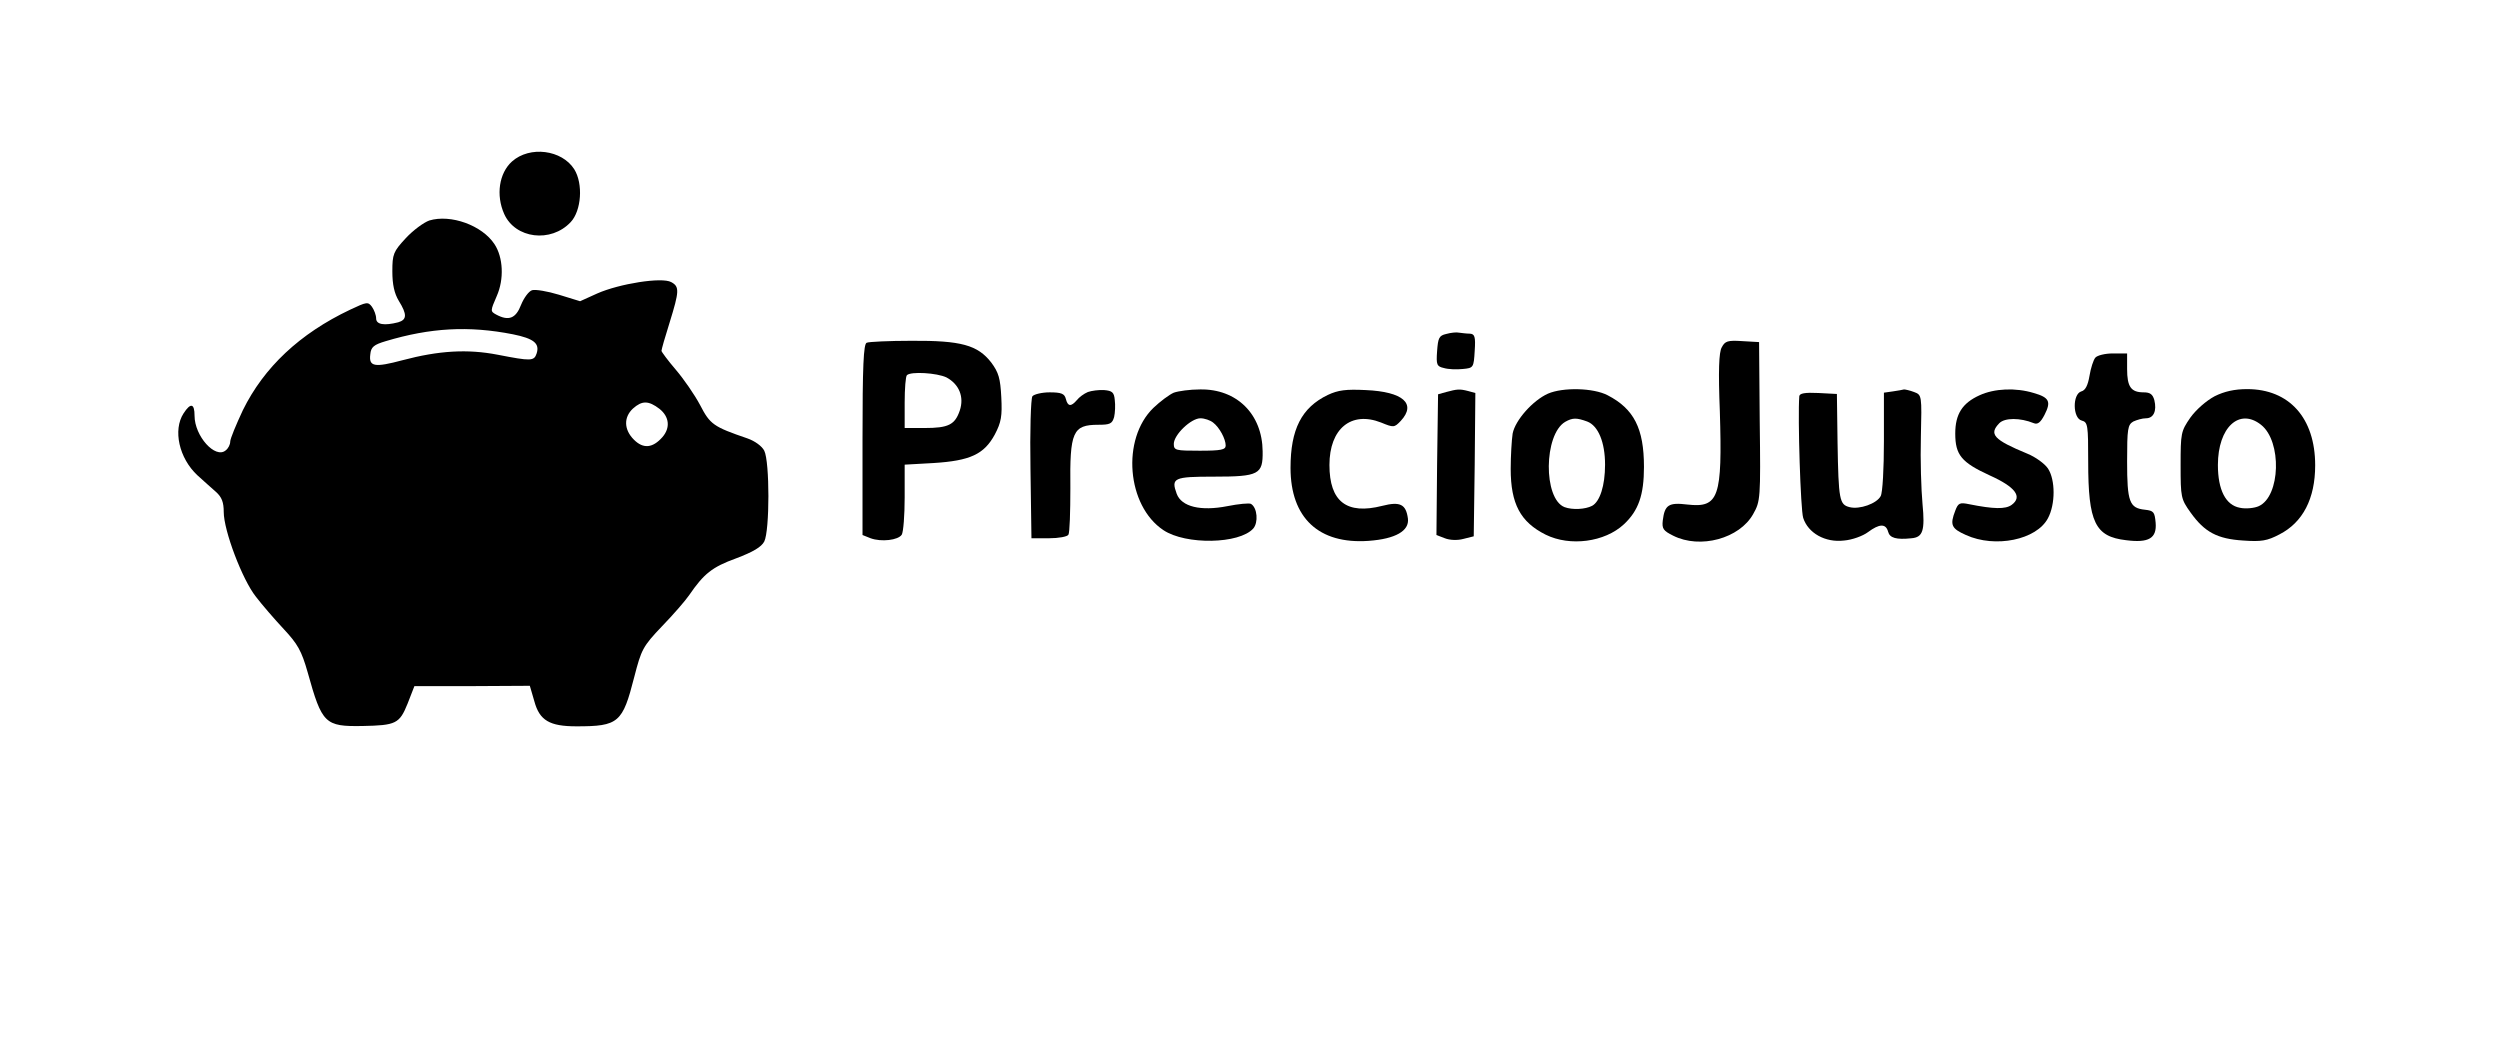
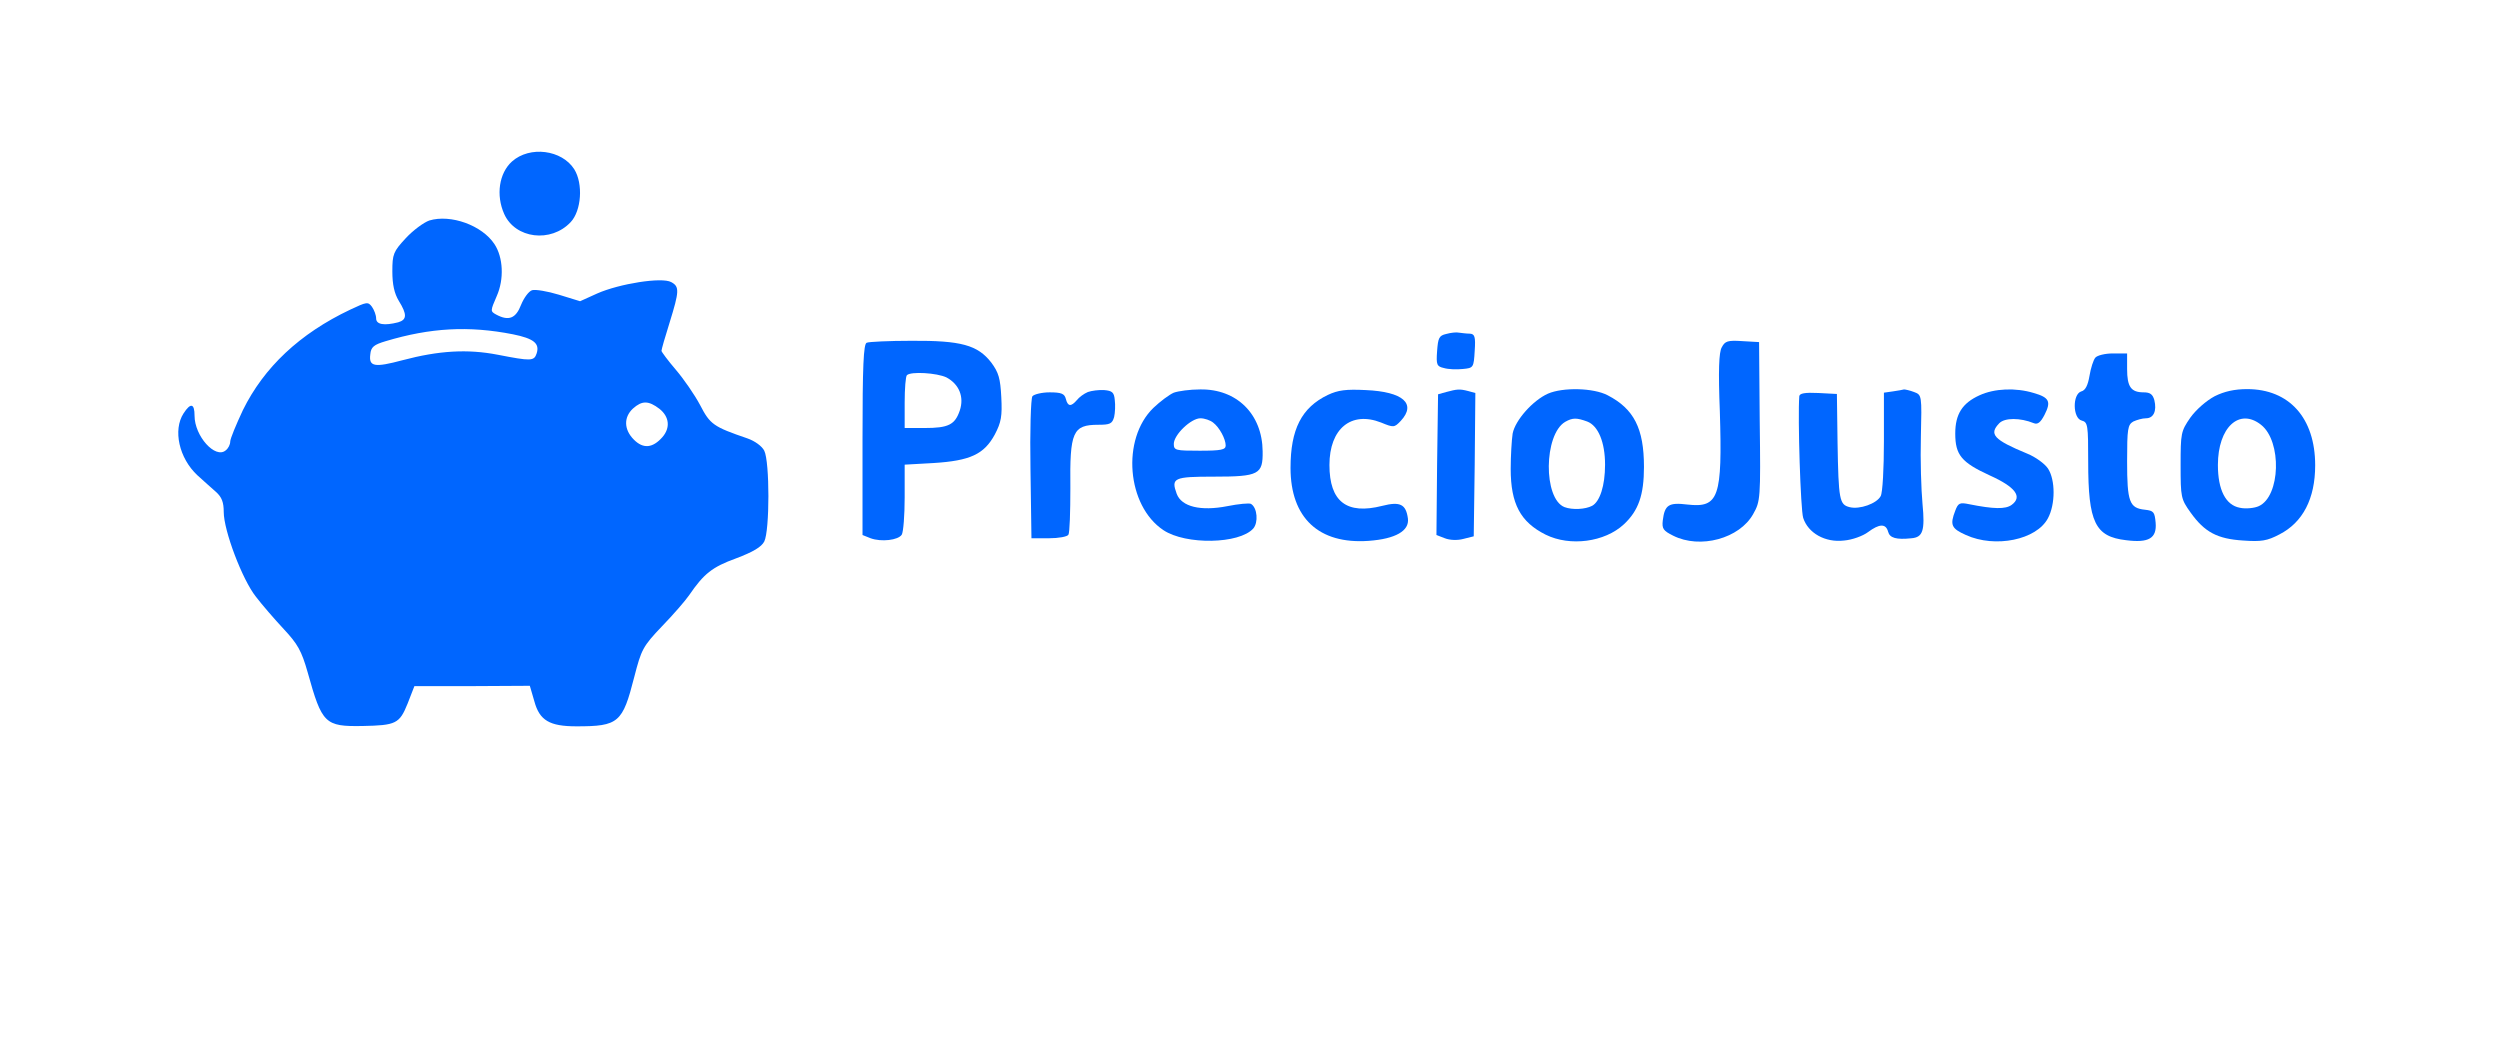
<svg xmlns="http://www.w3.org/2000/svg" version="1.0" width="771pt" height="324pt" viewBox="0 0 771 324" preserveAspectRatio="xMidYMid meet">
-   <g transform="translate(0,324) scale(0.1,-0.1)" fill="#000000" stroke="none">
+   <g transform="translate(0,324) scale(0.1,-0.1)" fill="#0066FF" stroke="none">
    <path d="M1579 2742 c-40 -36 -50 -104 -24 -162 34 -76 144 -90 205 -25 33 35 39 118 11 163 -38 60 -137 73 -192 24z" />
    <path d="M1324 2560 c-17 -6 -50 -30 -73 -55 -38 -41 -41 -49 -41 -102 0 -40 6 -68 20 -91 26 -42 25 -58 -2 -66 -43 -11 -68 -7 -68 12 0 10 -6 26 -13 36 -12 16 -16 15 -67 -9 -156 -74 -266 -178 -331 -310 -21 -45 -39 -88 -39 -97 0 -9 -6 -21 -14 -27 -32 -27 -96 44 -96 107 0 38 -12 41 -34 7 -33 -51 -14 -138 43 -191 18 -16 43 -39 57 -51 18 -16 24 -32 24 -62 0 -57 57 -208 99 -261 19 -25 58 -70 86 -100 43 -46 55 -67 74 -134 44 -158 53 -167 169 -165 103 2 114 7 139 69 l21 54 178 0 178 1 14 -48 c16 -59 47 -77 130 -77 130 0 142 11 178 152 22 85 26 94 86 157 35 36 72 79 83 95 46 67 71 87 145 114 53 20 78 35 87 52 17 34 17 246 0 280 -7 14 -29 30 -52 38 -105 36 -115 43 -146 103 -17 32 -51 81 -75 109 -24 28 -44 55 -44 58 0 4 11 43 25 87 30 97 31 111 5 125 -29 16 -160 -5 -228 -35 l-53 -24 -65 20 c-36 11 -73 17 -83 14 -10 -3 -25 -23 -34 -45 -16 -42 -38 -51 -77 -30 -18 10 -18 11 2 57 23 52 20 119 -7 160 -38 58 -135 93 -201 73z m258 -351 c64 -13 83 -28 73 -59 -8 -24 -17 -24 -120 -4 -93 18 -181 13 -294 -17 -86 -23 -104 -20 -99 18 2 23 11 30 48 41 137 41 255 48 392 21z m452 -230 c30 -24 34 -58 9 -87 -30 -34 -59 -37 -88 -8 -31 31 -32 69 -3 96 28 25 48 25 82 -1z" />
    <path d="M4460 2210 c-22 -5 -25 -12 -28 -53 -3 -42 -1 -47 21 -52 13 -4 39 -5 58 -3 33 3 34 4 37 56 3 44 0 52 -15 53 -10 0 -25 2 -33 3 -8 2 -26 0 -40 -4z" />
    <path d="M2673 2183 c-10 -3 -13 -73 -13 -299 l0 -294 25 -10 c33 -12 85 -6 96 11 5 8 9 60 9 115 l0 101 89 5 c113 7 156 27 189 88 20 38 23 57 20 115 -3 58 -8 76 -31 107 -42 54 -93 68 -246 67 -69 0 -132 -3 -138 -6z m246 -107 c39 -21 55 -60 41 -102 -15 -44 -35 -54 -109 -54 l-61 0 0 78 c0 43 3 82 7 85 12 12 93 7 122 -7z" />
    <path d="M5310 2169 c-9 -15 -11 -73 -6 -198 8 -265 -3 -298 -100 -287 -58 7 -70 -1 -76 -49 -3 -26 2 -32 32 -47 83 -42 205 -9 247 67 22 39 23 47 20 285 l-2 245 -52 3 c-45 3 -53 0 -63 -19z" />
    <path d="M6462 2137 c-6 -7 -14 -32 -18 -56 -5 -30 -13 -45 -25 -48 -28 -8 -27 -83 1 -90 19 -5 20 -14 20 -127 0 -187 21 -231 117 -242 70 -9 95 6 91 54 -3 33 -6 37 -33 40 -48 5 -55 24 -55 149 0 101 2 113 19 123 11 5 28 10 39 10 24 0 34 23 26 56 -5 18 -13 24 -33 24 -39 0 -51 17 -51 72 l0 48 -44 0 c-24 0 -48 -6 -54 -13z" />
    <path d="M3355 2031 c-12 -5 -27 -16 -34 -25 -18 -21 -28 -20 -34 4 -4 16 -14 20 -50 20 -24 0 -48 -6 -53 -12 -5 -7 -8 -109 -6 -225 l3 -213 54 0 c30 0 57 5 60 11 4 6 6 71 6 144 -2 173 7 195 86 195 36 0 43 3 49 24 3 13 4 37 2 52 -2 24 -8 29 -33 31 -16 1 -39 -2 -50 -6z" />
    <path d="M3620 2029 c-14 -6 -42 -27 -63 -47 -99 -96 -82 -302 31 -377 69 -46 234 -43 277 5 16 18 13 64 -7 76 -5 3 -38 0 -73 -7 -82 -16 -141 -2 -156 38 -18 49 -9 53 114 53 140 0 152 7 151 78 -1 115 -80 193 -193 191 -31 0 -67 -5 -81 -10z m121 -92 c20 -15 39 -51 39 -71 0 -13 -14 -16 -80 -16 -74 0 -80 1 -80 21 0 28 53 79 82 79 13 0 30 -6 39 -13z" />
    <path d="M4095 2022 c-81 -39 -115 -106 -115 -225 0 -154 87 -236 241 -225 83 6 126 31 121 69 -6 44 -24 53 -79 39 -110 -28 -163 13 -163 126 0 112 67 167 159 131 39 -16 41 -16 61 5 49 53 7 90 -108 95 -61 3 -85 0 -117 -15z" />
    <path d="M4460 2031 l-25 -7 -3 -217 -2 -217 26 -10 c15 -6 39 -7 57 -2 l32 8 3 221 2 221 -22 6 c-27 7 -34 6 -68 -3z" />
    <path d="M4774 2026 c-47 -21 -101 -82 -109 -123 -3 -20 -6 -69 -6 -109 0 -108 30 -164 108 -203 75 -37 182 -23 241 32 45 42 62 90 62 177 0 119 -31 179 -112 221 -44 23 -138 25 -184 5z m121 -86 c34 -13 55 -64 55 -133 0 -65 -16 -114 -40 -127 -21 -11 -61 -13 -85 -4 -66 26 -64 224 2 263 23 13 35 13 68 1z" />
    <path d="M5838 2033 l-28 -4 0 -150 c0 -83 -4 -159 -10 -169 -12 -23 -65 -42 -96 -34 -31 8 -34 21 -37 199 l-2 150 -57 3 c-42 2 -58 -1 -59 -10 -5 -66 4 -350 12 -375 15 -47 68 -77 126 -70 25 2 58 14 74 26 35 26 55 27 62 1 5 -19 25 -25 72 -20 35 3 42 23 34 106 -4 43 -7 136 -5 207 3 128 3 129 -21 138 -13 5 -27 8 -31 8 -4 -1 -19 -4 -34 -6z" />
    <path d="M6105 2021 c-53 -24 -75 -58 -75 -118 0 -66 19 -89 106 -129 80 -36 102 -66 68 -91 -19 -14 -56 -13 -131 2 -29 6 -34 4 -43 -20 -17 -44 -12 -55 33 -75 90 -41 218 -15 253 52 23 43 23 118 0 153 -10 15 -39 36 -64 46 -104 43 -119 60 -86 94 17 17 64 17 106 0 12 -5 21 2 33 25 21 41 16 54 -33 68 -56 17 -121 14 -167 -7z" />
    <path d="M6830 2018 c-26 -14 -57 -41 -75 -66 -29 -42 -30 -48 -30 -147 0 -99 1 -104 31 -146 43 -60 82 -81 162 -86 56 -4 74 -1 112 19 72 37 110 110 110 213 0 146 -80 235 -210 235 -38 0 -70 -7 -100 -22z m143 -88 c65 -51 60 -221 -7 -251 -13 -6 -40 -9 -58 -5 -44 8 -68 55 -68 132 0 116 66 177 133 124z" />
  </g>
</svg>
